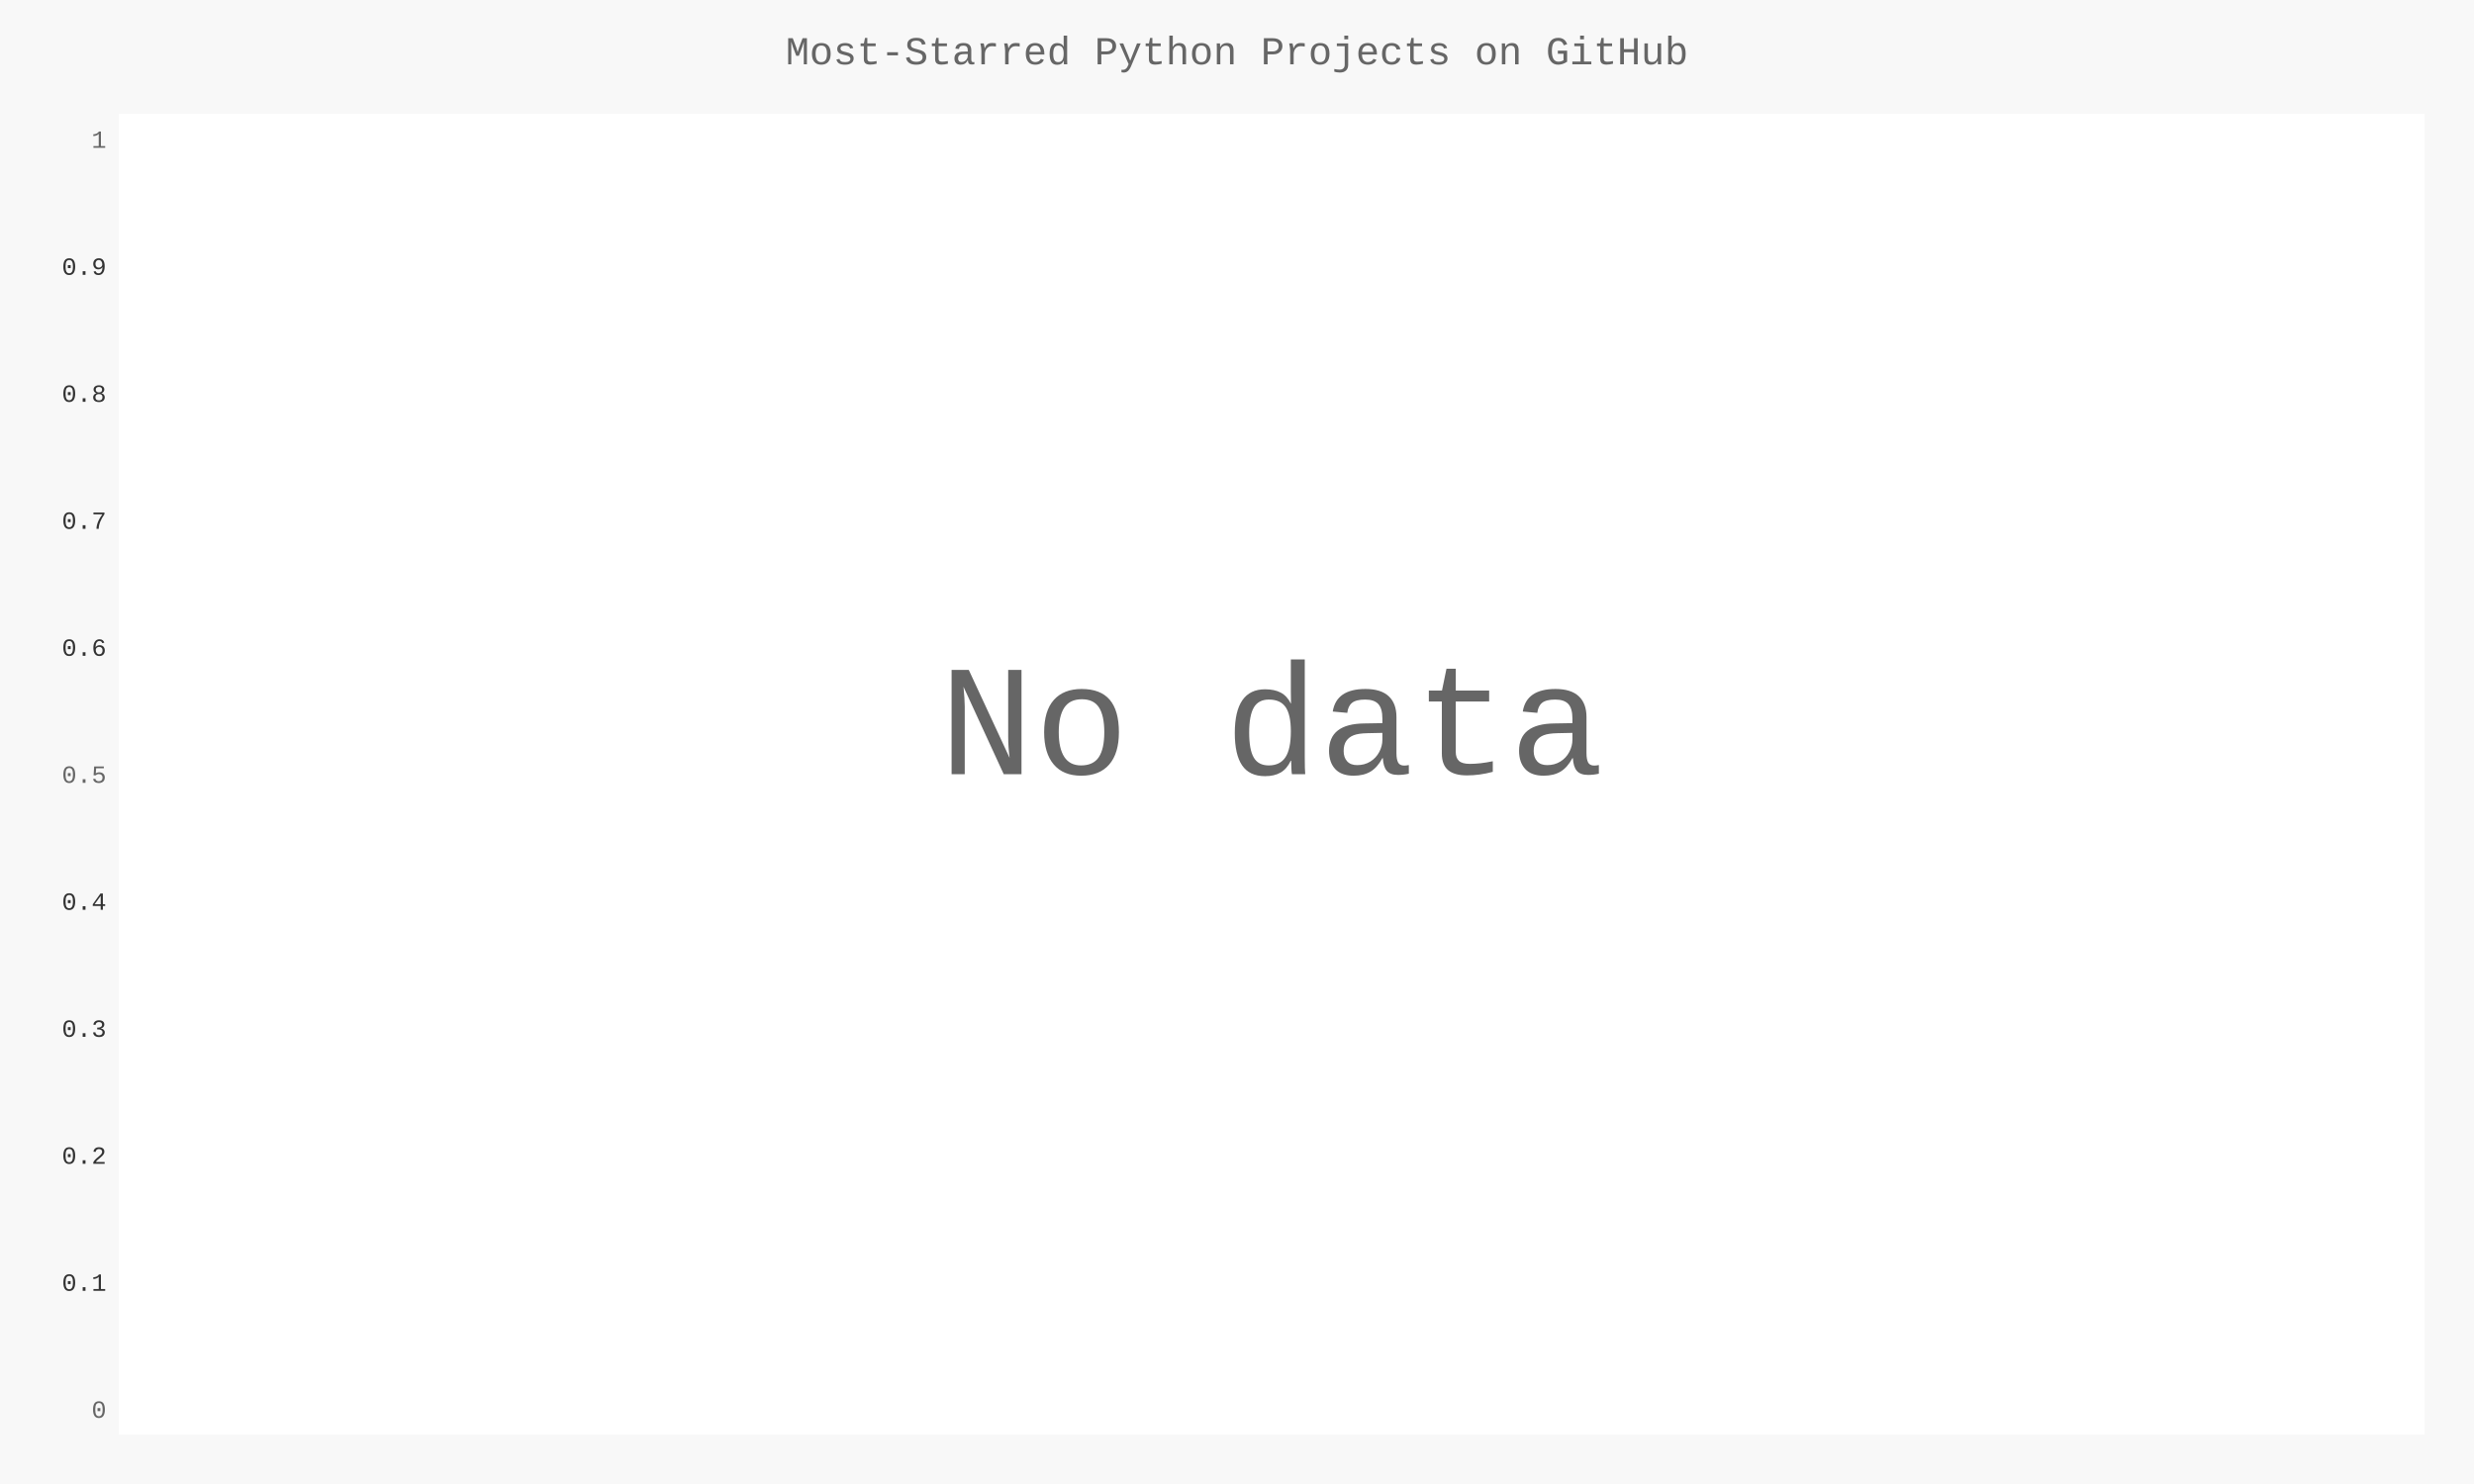
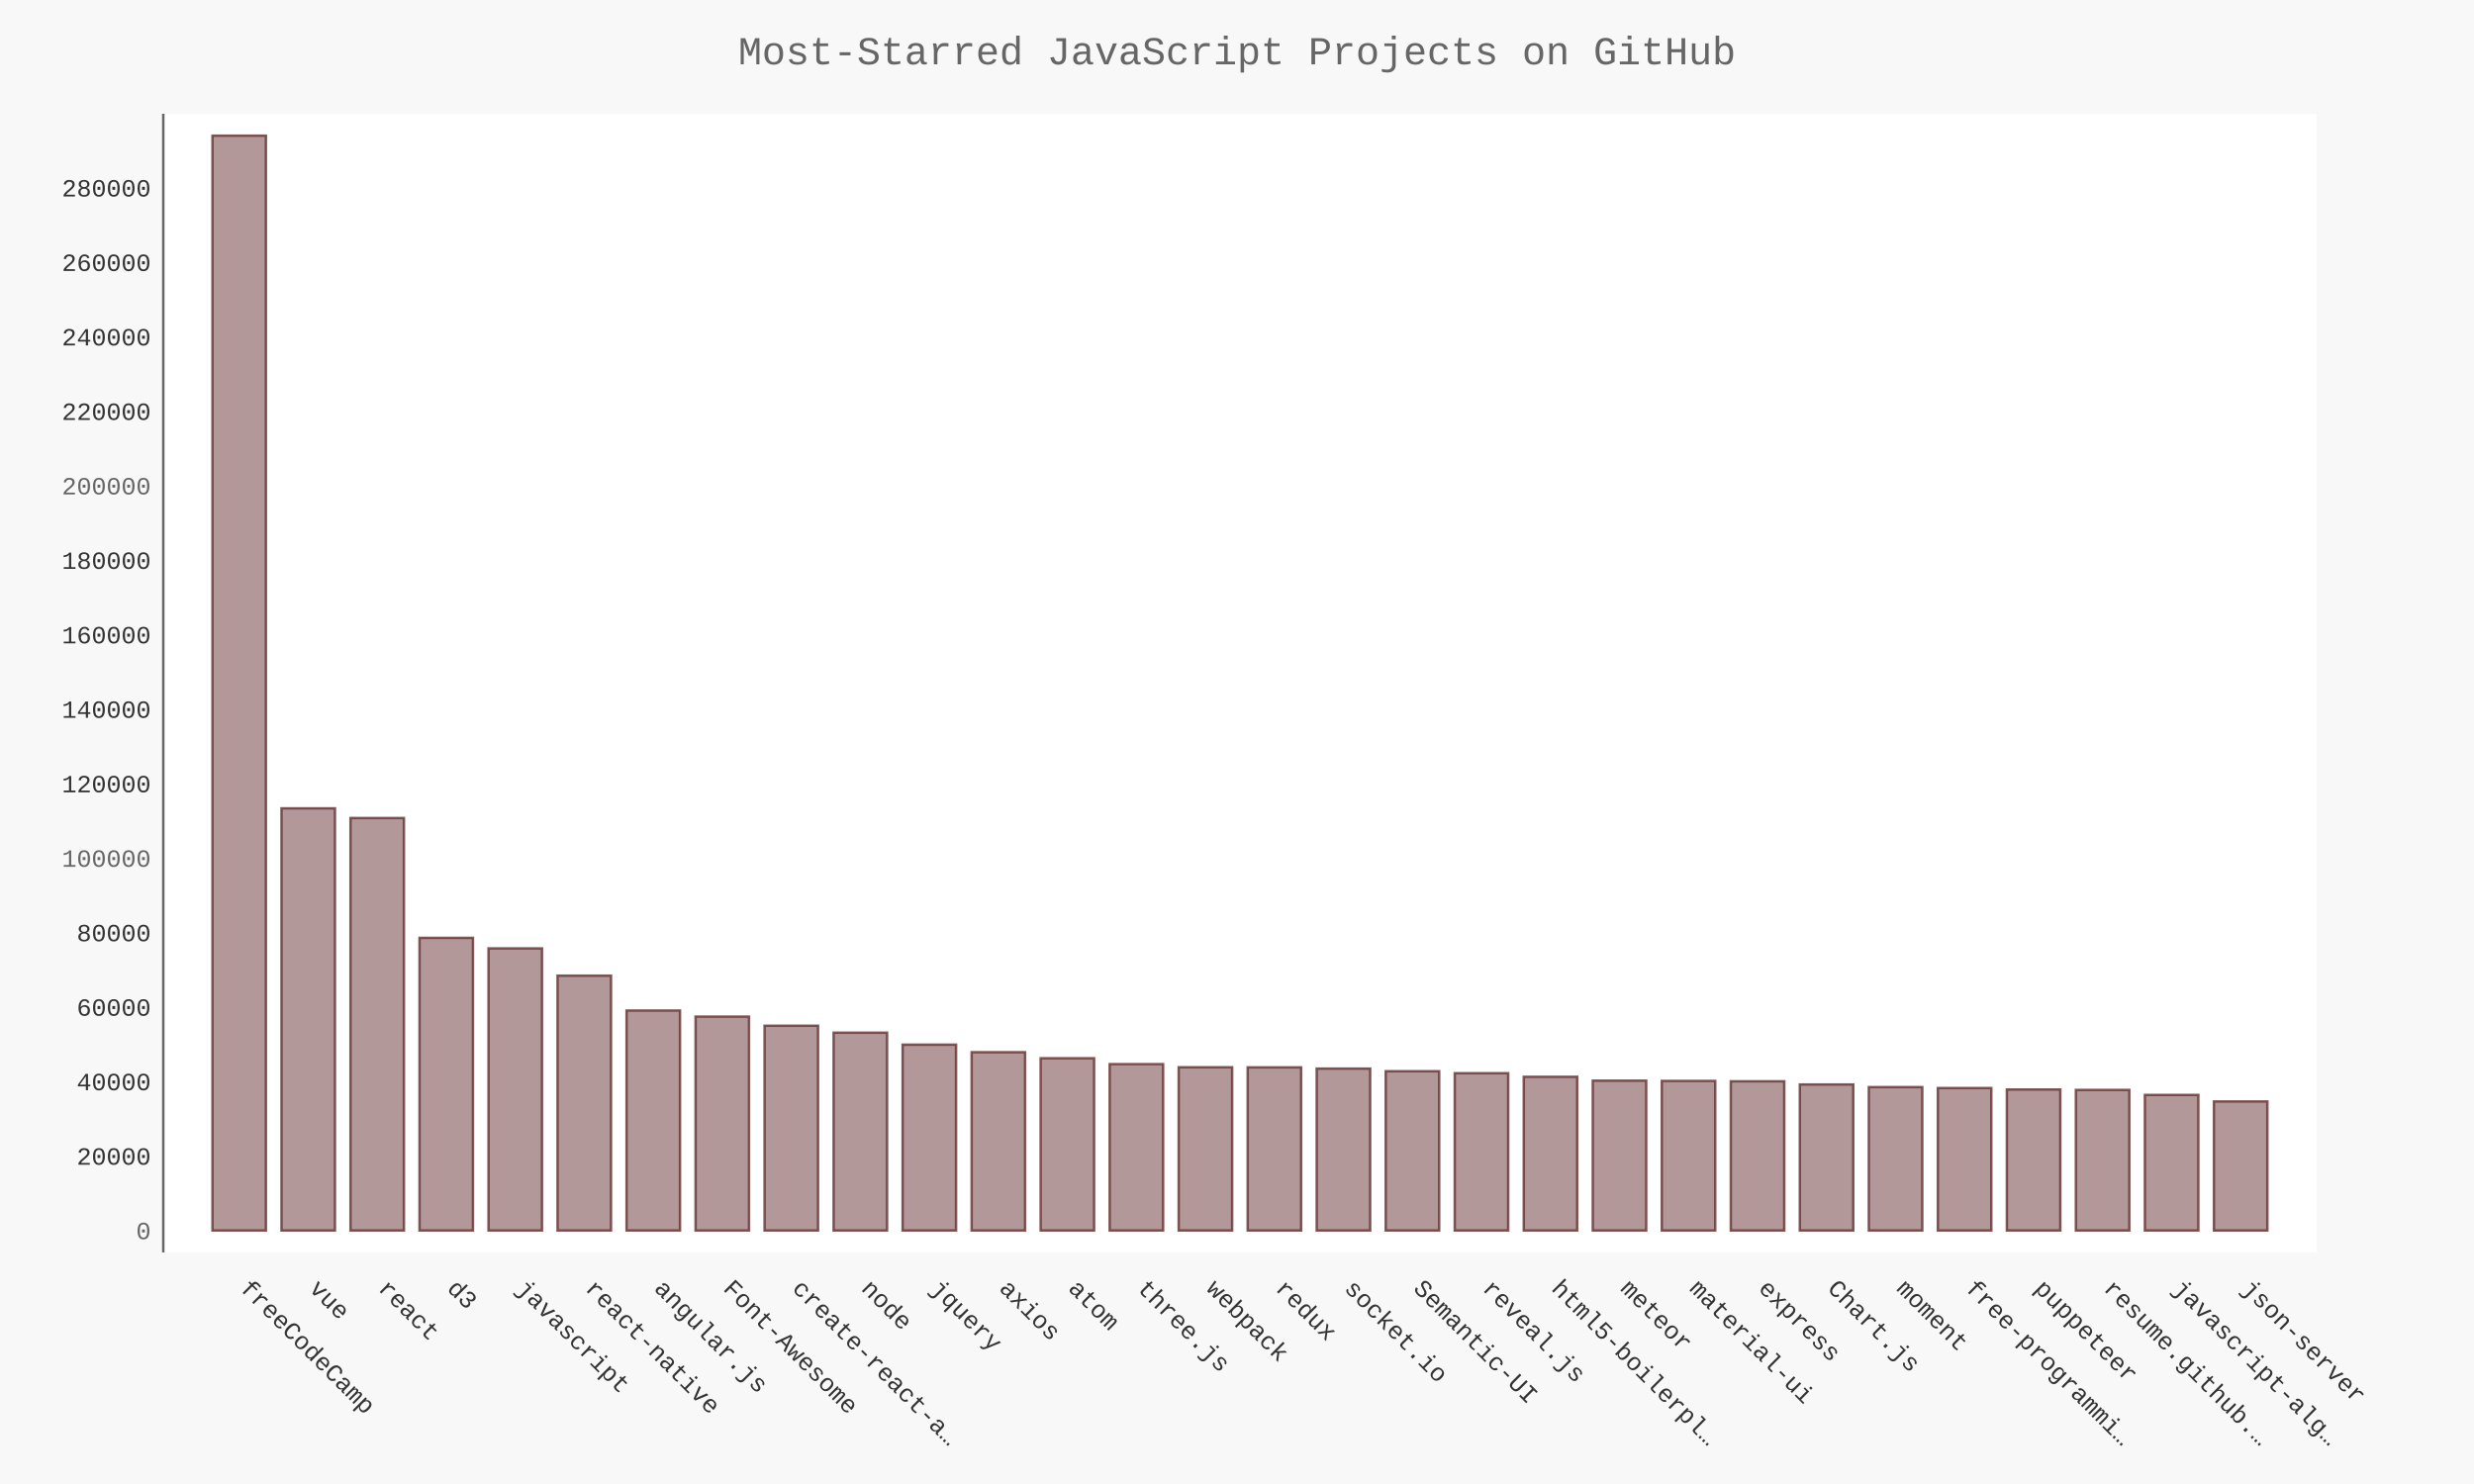
- <svg xmlns="http://www.w3.org/2000/svg" id="chart-2f68f3df-f0f2-4f6c-bfc4-39dc2b3f330e" class="pygal-chart" viewBox="0 0 1000 600">
+ <svg xmlns="http://www.w3.org/2000/svg" xmlns:xlink="http://www.w3.org/1999/xlink" id="chart-2c381af7-5553-4905-b56f-843aad7f88b8" class="pygal-chart" viewBox="0 0 1000 600">
  <defs>
-     <style type="text/css">#chart-2f68f3df-f0f2-4f6c-bfc4-39dc2b3f330e{-webkit-user-select:none;-webkit-font-smoothing:antialiased;font-family:Consolas,"Liberation Mono",Menlo,Courier,monospace}#chart-2f68f3df-f0f2-4f6c-bfc4-39dc2b3f330e .title{font-family:Consolas,"Liberation Mono",Menlo,Courier,monospace;font-size:16px}#chart-2f68f3df-f0f2-4f6c-bfc4-39dc2b3f330e .legends .legend text{font-family:Consolas,"Liberation Mono",Menlo,Courier,monospace;font-size:14px}#chart-2f68f3df-f0f2-4f6c-bfc4-39dc2b3f330e .axis text{font-family:Consolas,"Liberation Mono",Menlo,Courier,monospace;font-size:10px}#chart-2f68f3df-f0f2-4f6c-bfc4-39dc2b3f330e .axis text.major{font-family:Consolas,"Liberation Mono",Menlo,Courier,monospace;font-size:10px}#chart-2f68f3df-f0f2-4f6c-bfc4-39dc2b3f330e .text-overlay text.value{font-family:Consolas,"Liberation Mono",Menlo,Courier,monospace;font-size:16px}#chart-2f68f3df-f0f2-4f6c-bfc4-39dc2b3f330e .text-overlay text.label{font-family:Consolas,"Liberation Mono",Menlo,Courier,monospace;font-size:10px}#chart-2f68f3df-f0f2-4f6c-bfc4-39dc2b3f330e .tooltip{font-family:Consolas,"Liberation Mono",Menlo,Courier,monospace;font-size:14px}#chart-2f68f3df-f0f2-4f6c-bfc4-39dc2b3f330e text.no_data{font-family:Consolas,"Liberation Mono",Menlo,Courier,monospace;font-size:64px}
- #chart-2f68f3df-f0f2-4f6c-bfc4-39dc2b3f330e{background-color:#f8f8f8}#chart-2f68f3df-f0f2-4f6c-bfc4-39dc2b3f330e path,#chart-2f68f3df-f0f2-4f6c-bfc4-39dc2b3f330e line,#chart-2f68f3df-f0f2-4f6c-bfc4-39dc2b3f330e rect,#chart-2f68f3df-f0f2-4f6c-bfc4-39dc2b3f330e circle{-webkit-transition:250ms ease-in;-moz-transition:250ms ease-in;transition:250ms ease-in}#chart-2f68f3df-f0f2-4f6c-bfc4-39dc2b3f330e .graph &gt; .background{fill:#f8f8f8}#chart-2f68f3df-f0f2-4f6c-bfc4-39dc2b3f330e .plot &gt; .background{fill:#ffffff}#chart-2f68f3df-f0f2-4f6c-bfc4-39dc2b3f330e .graph{fill:#333}#chart-2f68f3df-f0f2-4f6c-bfc4-39dc2b3f330e text.no_data{fill:#666}#chart-2f68f3df-f0f2-4f6c-bfc4-39dc2b3f330e .title{fill:#666}#chart-2f68f3df-f0f2-4f6c-bfc4-39dc2b3f330e .legends .legend text{fill:#333}#chart-2f68f3df-f0f2-4f6c-bfc4-39dc2b3f330e .legends .legend:hover text{fill:#666}#chart-2f68f3df-f0f2-4f6c-bfc4-39dc2b3f330e .axis .line{stroke:#666}#chart-2f68f3df-f0f2-4f6c-bfc4-39dc2b3f330e .axis .guide.line{stroke:rgba(0,0,0,0.5)}#chart-2f68f3df-f0f2-4f6c-bfc4-39dc2b3f330e .axis .major.line{stroke:#333}#chart-2f68f3df-f0f2-4f6c-bfc4-39dc2b3f330e .axis text.major{fill:#666}#chart-2f68f3df-f0f2-4f6c-bfc4-39dc2b3f330e .axis.y .guides:hover .guide.line,#chart-2f68f3df-f0f2-4f6c-bfc4-39dc2b3f330e .line-graph .axis.x .guides:hover .guide.line,#chart-2f68f3df-f0f2-4f6c-bfc4-39dc2b3f330e .stackedline-graph .axis.x .guides:hover .guide.line,#chart-2f68f3df-f0f2-4f6c-bfc4-39dc2b3f330e .xy-graph .axis.x .guides:hover .guide.line{stroke:#666}#chart-2f68f3df-f0f2-4f6c-bfc4-39dc2b3f330e .axis .guides:hover text{fill:#666}#chart-2f68f3df-f0f2-4f6c-bfc4-39dc2b3f330e .reactive{fill-opacity:.5;stroke-opacity:.8}#chart-2f68f3df-f0f2-4f6c-bfc4-39dc2b3f330e .ci{stroke:#333}#chart-2f68f3df-f0f2-4f6c-bfc4-39dc2b3f330e .reactive.active,#chart-2f68f3df-f0f2-4f6c-bfc4-39dc2b3f330e .active .reactive{fill-opacity:.9;stroke-opacity:.9;stroke-width:4}#chart-2f68f3df-f0f2-4f6c-bfc4-39dc2b3f330e .ci .reactive.active{stroke-width:1.5}#chart-2f68f3df-f0f2-4f6c-bfc4-39dc2b3f330e .series text{fill:#666}#chart-2f68f3df-f0f2-4f6c-bfc4-39dc2b3f330e .tooltip rect{fill:#ffffff;stroke:#666;-webkit-transition:opacity 250ms ease-in;-moz-transition:opacity 250ms ease-in;transition:opacity 250ms ease-in}#chart-2f68f3df-f0f2-4f6c-bfc4-39dc2b3f330e .tooltip .label{fill:#333}#chart-2f68f3df-f0f2-4f6c-bfc4-39dc2b3f330e .tooltip .label{fill:#333}#chart-2f68f3df-f0f2-4f6c-bfc4-39dc2b3f330e .tooltip .legend{font-size:.8em;fill:rgba(0,0,0,0.5)}#chart-2f68f3df-f0f2-4f6c-bfc4-39dc2b3f330e .tooltip .x_label{font-size:.6em;fill:#666}#chart-2f68f3df-f0f2-4f6c-bfc4-39dc2b3f330e .tooltip .xlink{font-size:.5em;text-decoration:underline}#chart-2f68f3df-f0f2-4f6c-bfc4-39dc2b3f330e .tooltip .value{font-size:1.5em}#chart-2f68f3df-f0f2-4f6c-bfc4-39dc2b3f330e .bound{font-size:.5em}#chart-2f68f3df-f0f2-4f6c-bfc4-39dc2b3f330e .max-value{font-size:.75em;fill:rgba(0,0,0,0.5)}#chart-2f68f3df-f0f2-4f6c-bfc4-39dc2b3f330e .map-element{fill:#ffffff;stroke:rgba(0,0,0,0.5) !important}#chart-2f68f3df-f0f2-4f6c-bfc4-39dc2b3f330e .map-element .reactive{fill-opacity:inherit;stroke-opacity:inherit}
- #chart-2f68f3df-f0f2-4f6c-bfc4-39dc2b3f330e text.no_data{text-anchor:middle}#chart-2f68f3df-f0f2-4f6c-bfc4-39dc2b3f330e .guide.line{fill:none}#chart-2f68f3df-f0f2-4f6c-bfc4-39dc2b3f330e .centered{text-anchor:middle}#chart-2f68f3df-f0f2-4f6c-bfc4-39dc2b3f330e .title{text-anchor:middle}#chart-2f68f3df-f0f2-4f6c-bfc4-39dc2b3f330e .legends .legend text{fill-opacity:1}#chart-2f68f3df-f0f2-4f6c-bfc4-39dc2b3f330e .axis.x text{text-anchor:middle}#chart-2f68f3df-f0f2-4f6c-bfc4-39dc2b3f330e .axis.x:not(.web) text[transform]{text-anchor:start}#chart-2f68f3df-f0f2-4f6c-bfc4-39dc2b3f330e .axis.x:not(.web) text[transform].backwards{text-anchor:end}#chart-2f68f3df-f0f2-4f6c-bfc4-39dc2b3f330e .axis.y text{text-anchor:end}#chart-2f68f3df-f0f2-4f6c-bfc4-39dc2b3f330e .axis.y text[transform].backwards{text-anchor:start}#chart-2f68f3df-f0f2-4f6c-bfc4-39dc2b3f330e .axis.y2 text{text-anchor:start}#chart-2f68f3df-f0f2-4f6c-bfc4-39dc2b3f330e .axis.y2 text[transform].backwards{text-anchor:end}#chart-2f68f3df-f0f2-4f6c-bfc4-39dc2b3f330e .axis .guide.line{stroke-dasharray:4,4}#chart-2f68f3df-f0f2-4f6c-bfc4-39dc2b3f330e .axis .major.guide.line{stroke-dasharray:6,6}#chart-2f68f3df-f0f2-4f6c-bfc4-39dc2b3f330e .horizontal .axis.y .guide.line,#chart-2f68f3df-f0f2-4f6c-bfc4-39dc2b3f330e .horizontal .axis.y2 .guide.line,#chart-2f68f3df-f0f2-4f6c-bfc4-39dc2b3f330e .vertical .axis.x .guide.line{opacity:0}#chart-2f68f3df-f0f2-4f6c-bfc4-39dc2b3f330e .horizontal .axis.always_show .guide.line,#chart-2f68f3df-f0f2-4f6c-bfc4-39dc2b3f330e .vertical .axis.always_show .guide.line{opacity:1 !important}#chart-2f68f3df-f0f2-4f6c-bfc4-39dc2b3f330e .axis.y .guides:hover .guide.line,#chart-2f68f3df-f0f2-4f6c-bfc4-39dc2b3f330e .axis.y2 .guides:hover .guide.line,#chart-2f68f3df-f0f2-4f6c-bfc4-39dc2b3f330e .axis.x .guides:hover .guide.line{opacity:1}#chart-2f68f3df-f0f2-4f6c-bfc4-39dc2b3f330e .axis .guides:hover text{opacity:1}#chart-2f68f3df-f0f2-4f6c-bfc4-39dc2b3f330e .nofill{fill:none}#chart-2f68f3df-f0f2-4f6c-bfc4-39dc2b3f330e .subtle-fill{fill-opacity:.2}#chart-2f68f3df-f0f2-4f6c-bfc4-39dc2b3f330e .dot{stroke-width:1px;fill-opacity:1}#chart-2f68f3df-f0f2-4f6c-bfc4-39dc2b3f330e .dot.active{stroke-width:5px}#chart-2f68f3df-f0f2-4f6c-bfc4-39dc2b3f330e .dot.negative{fill:transparent}#chart-2f68f3df-f0f2-4f6c-bfc4-39dc2b3f330e text,#chart-2f68f3df-f0f2-4f6c-bfc4-39dc2b3f330e tspan{stroke:none !important}#chart-2f68f3df-f0f2-4f6c-bfc4-39dc2b3f330e .series text.active{opacity:1}#chart-2f68f3df-f0f2-4f6c-bfc4-39dc2b3f330e .tooltip rect{fill-opacity:.95;stroke-width:.5}#chart-2f68f3df-f0f2-4f6c-bfc4-39dc2b3f330e .tooltip text{fill-opacity:1}#chart-2f68f3df-f0f2-4f6c-bfc4-39dc2b3f330e .showable{visibility:hidden}#chart-2f68f3df-f0f2-4f6c-bfc4-39dc2b3f330e .showable.shown{visibility:visible}#chart-2f68f3df-f0f2-4f6c-bfc4-39dc2b3f330e .gauge-background{fill:rgba(229,229,229,1);stroke:none}#chart-2f68f3df-f0f2-4f6c-bfc4-39dc2b3f330e .bg-lines{stroke:#f8f8f8;stroke-width:2px}</style>
+     <style type="text/css">#chart-2c381af7-5553-4905-b56f-843aad7f88b8{-webkit-user-select:none;-webkit-font-smoothing:antialiased;font-family:Consolas,"Liberation Mono",Menlo,Courier,monospace}#chart-2c381af7-5553-4905-b56f-843aad7f88b8 .title{font-family:Consolas,"Liberation Mono",Menlo,Courier,monospace;font-size:16px}#chart-2c381af7-5553-4905-b56f-843aad7f88b8 .legends .legend text{font-family:Consolas,"Liberation Mono",Menlo,Courier,monospace;font-size:14px}#chart-2c381af7-5553-4905-b56f-843aad7f88b8 .axis text{font-family:Consolas,"Liberation Mono",Menlo,Courier,monospace;font-size:10px}#chart-2c381af7-5553-4905-b56f-843aad7f88b8 .axis text.major{font-family:Consolas,"Liberation Mono",Menlo,Courier,monospace;font-size:10px}#chart-2c381af7-5553-4905-b56f-843aad7f88b8 .text-overlay text.value{font-family:Consolas,"Liberation Mono",Menlo,Courier,monospace;font-size:16px}#chart-2c381af7-5553-4905-b56f-843aad7f88b8 .text-overlay text.label{font-family:Consolas,"Liberation Mono",Menlo,Courier,monospace;font-size:10px}#chart-2c381af7-5553-4905-b56f-843aad7f88b8 .tooltip{font-family:Consolas,"Liberation Mono",Menlo,Courier,monospace;font-size:14px}#chart-2c381af7-5553-4905-b56f-843aad7f88b8 text.no_data{font-family:Consolas,"Liberation Mono",Menlo,Courier,monospace;font-size:64px}
+ #chart-2c381af7-5553-4905-b56f-843aad7f88b8{background-color:#f8f8f8}#chart-2c381af7-5553-4905-b56f-843aad7f88b8 path,#chart-2c381af7-5553-4905-b56f-843aad7f88b8 line,#chart-2c381af7-5553-4905-b56f-843aad7f88b8 rect,#chart-2c381af7-5553-4905-b56f-843aad7f88b8 circle{-webkit-transition:250ms ease-in;-moz-transition:250ms ease-in;transition:250ms ease-in}#chart-2c381af7-5553-4905-b56f-843aad7f88b8 .graph &gt; .background{fill:#f8f8f8}#chart-2c381af7-5553-4905-b56f-843aad7f88b8 .plot &gt; .background{fill:#ffffff}#chart-2c381af7-5553-4905-b56f-843aad7f88b8 .graph{fill:#333}#chart-2c381af7-5553-4905-b56f-843aad7f88b8 text.no_data{fill:#666}#chart-2c381af7-5553-4905-b56f-843aad7f88b8 .title{fill:#666}#chart-2c381af7-5553-4905-b56f-843aad7f88b8 .legends .legend text{fill:#333}#chart-2c381af7-5553-4905-b56f-843aad7f88b8 .legends .legend:hover text{fill:#666}#chart-2c381af7-5553-4905-b56f-843aad7f88b8 .axis .line{stroke:#666}#chart-2c381af7-5553-4905-b56f-843aad7f88b8 .axis .guide.line{stroke:rgba(0,0,0,0.5)}#chart-2c381af7-5553-4905-b56f-843aad7f88b8 .axis .major.line{stroke:#333}#chart-2c381af7-5553-4905-b56f-843aad7f88b8 .axis text.major{fill:#666}#chart-2c381af7-5553-4905-b56f-843aad7f88b8 .axis.y .guides:hover .guide.line,#chart-2c381af7-5553-4905-b56f-843aad7f88b8 .line-graph .axis.x .guides:hover .guide.line,#chart-2c381af7-5553-4905-b56f-843aad7f88b8 .stackedline-graph .axis.x .guides:hover .guide.line,#chart-2c381af7-5553-4905-b56f-843aad7f88b8 .xy-graph .axis.x .guides:hover .guide.line{stroke:#666}#chart-2c381af7-5553-4905-b56f-843aad7f88b8 .axis .guides:hover text{fill:#666}#chart-2c381af7-5553-4905-b56f-843aad7f88b8 .reactive{fill-opacity:.5;stroke-opacity:.8}#chart-2c381af7-5553-4905-b56f-843aad7f88b8 .ci{stroke:#333}#chart-2c381af7-5553-4905-b56f-843aad7f88b8 .reactive.active,#chart-2c381af7-5553-4905-b56f-843aad7f88b8 .active .reactive{fill-opacity:.9;stroke-opacity:.9;stroke-width:4}#chart-2c381af7-5553-4905-b56f-843aad7f88b8 .ci .reactive.active{stroke-width:1.5}#chart-2c381af7-5553-4905-b56f-843aad7f88b8 .series text{fill:#666}#chart-2c381af7-5553-4905-b56f-843aad7f88b8 .tooltip rect{fill:#ffffff;stroke:#666;-webkit-transition:opacity 250ms ease-in;-moz-transition:opacity 250ms ease-in;transition:opacity 250ms ease-in}#chart-2c381af7-5553-4905-b56f-843aad7f88b8 .tooltip .label{fill:#333}#chart-2c381af7-5553-4905-b56f-843aad7f88b8 .tooltip .label{fill:#333}#chart-2c381af7-5553-4905-b56f-843aad7f88b8 .tooltip .legend{font-size:.8em;fill:rgba(0,0,0,0.5)}#chart-2c381af7-5553-4905-b56f-843aad7f88b8 .tooltip .x_label{font-size:.6em;fill:#666}#chart-2c381af7-5553-4905-b56f-843aad7f88b8 .tooltip .xlink{font-size:.5em;text-decoration:underline}#chart-2c381af7-5553-4905-b56f-843aad7f88b8 .tooltip .value{font-size:1.5em}#chart-2c381af7-5553-4905-b56f-843aad7f88b8 .bound{font-size:.5em}#chart-2c381af7-5553-4905-b56f-843aad7f88b8 .max-value{font-size:.75em;fill:rgba(0,0,0,0.5)}#chart-2c381af7-5553-4905-b56f-843aad7f88b8 .map-element{fill:#ffffff;stroke:rgba(0,0,0,0.5) !important}#chart-2c381af7-5553-4905-b56f-843aad7f88b8 .map-element .reactive{fill-opacity:inherit;stroke-opacity:inherit}#chart-2c381af7-5553-4905-b56f-843aad7f88b8 .color-0,#chart-2c381af7-5553-4905-b56f-843aad7f88b8 .color-0 a:visited{stroke:#663333;fill:#663333}#chart-2c381af7-5553-4905-b56f-843aad7f88b8 .text-overlay .color-0 text{fill:black}
+ #chart-2c381af7-5553-4905-b56f-843aad7f88b8 text.no_data{text-anchor:middle}#chart-2c381af7-5553-4905-b56f-843aad7f88b8 .guide.line{fill:none}#chart-2c381af7-5553-4905-b56f-843aad7f88b8 .centered{text-anchor:middle}#chart-2c381af7-5553-4905-b56f-843aad7f88b8 .title{text-anchor:middle}#chart-2c381af7-5553-4905-b56f-843aad7f88b8 .legends .legend text{fill-opacity:1}#chart-2c381af7-5553-4905-b56f-843aad7f88b8 .axis.x text{text-anchor:middle}#chart-2c381af7-5553-4905-b56f-843aad7f88b8 .axis.x:not(.web) text[transform]{text-anchor:start}#chart-2c381af7-5553-4905-b56f-843aad7f88b8 .axis.x:not(.web) text[transform].backwards{text-anchor:end}#chart-2c381af7-5553-4905-b56f-843aad7f88b8 .axis.y text{text-anchor:end}#chart-2c381af7-5553-4905-b56f-843aad7f88b8 .axis.y text[transform].backwards{text-anchor:start}#chart-2c381af7-5553-4905-b56f-843aad7f88b8 .axis.y2 text{text-anchor:start}#chart-2c381af7-5553-4905-b56f-843aad7f88b8 .axis.y2 text[transform].backwards{text-anchor:end}#chart-2c381af7-5553-4905-b56f-843aad7f88b8 .axis .guide.line{stroke-dasharray:4,4}#chart-2c381af7-5553-4905-b56f-843aad7f88b8 .axis .major.guide.line{stroke-dasharray:6,6}#chart-2c381af7-5553-4905-b56f-843aad7f88b8 .horizontal .axis.y .guide.line,#chart-2c381af7-5553-4905-b56f-843aad7f88b8 .horizontal .axis.y2 .guide.line,#chart-2c381af7-5553-4905-b56f-843aad7f88b8 .vertical .axis.x .guide.line{opacity:0}#chart-2c381af7-5553-4905-b56f-843aad7f88b8 .horizontal .axis.always_show .guide.line,#chart-2c381af7-5553-4905-b56f-843aad7f88b8 .vertical .axis.always_show .guide.line{opacity:1 !important}#chart-2c381af7-5553-4905-b56f-843aad7f88b8 .axis.y .guides:hover .guide.line,#chart-2c381af7-5553-4905-b56f-843aad7f88b8 .axis.y2 .guides:hover .guide.line,#chart-2c381af7-5553-4905-b56f-843aad7f88b8 .axis.x .guides:hover .guide.line{opacity:1}#chart-2c381af7-5553-4905-b56f-843aad7f88b8 .axis .guides:hover text{opacity:1}#chart-2c381af7-5553-4905-b56f-843aad7f88b8 .nofill{fill:none}#chart-2c381af7-5553-4905-b56f-843aad7f88b8 .subtle-fill{fill-opacity:.2}#chart-2c381af7-5553-4905-b56f-843aad7f88b8 .dot{stroke-width:1px;fill-opacity:1}#chart-2c381af7-5553-4905-b56f-843aad7f88b8 .dot.active{stroke-width:5px}#chart-2c381af7-5553-4905-b56f-843aad7f88b8 .dot.negative{fill:transparent}#chart-2c381af7-5553-4905-b56f-843aad7f88b8 text,#chart-2c381af7-5553-4905-b56f-843aad7f88b8 tspan{stroke:none !important}#chart-2c381af7-5553-4905-b56f-843aad7f88b8 .series text.active{opacity:1}#chart-2c381af7-5553-4905-b56f-843aad7f88b8 .tooltip rect{fill-opacity:.95;stroke-width:.5}#chart-2c381af7-5553-4905-b56f-843aad7f88b8 .tooltip text{fill-opacity:1}#chart-2c381af7-5553-4905-b56f-843aad7f88b8 .showable{visibility:hidden}#chart-2c381af7-5553-4905-b56f-843aad7f88b8 .showable.shown{visibility:visible}#chart-2c381af7-5553-4905-b56f-843aad7f88b8 .gauge-background{fill:rgba(229,229,229,1);stroke:none}#chart-2c381af7-5553-4905-b56f-843aad7f88b8 .bg-lines{stroke:#f8f8f8;stroke-width:2px}</style>
  </defs>
  <g class="graph bar-graph vertical">
    <rect class="background" height="600" width="1000" x="0" y="0" />
-     <g class="plot" transform="translate(48, 46)">
-       <rect class="background" height="534" width="932.0" x="0" y="0" />
+     <g class="plot" transform="translate(66, 46)">
+       <rect class="background" height="460.36" width="870.36" x="0" y="0" />
      <g class="axis y">
        <g class="guides">
-           <text class="major" x="-5" y="527.231">0</text>
-         </g>
-         <g class="guides">
-           <text class="" x="-5" y="475.885">0.1</text>
-         </g>
-         <g class="guides">
-           <text class="" x="-5" y="424.538">0.2</text>
-         </g>
-         <g class="guides">
-           <text class="" x="-5" y="373.192">0.3</text>
-         </g>
-         <g class="guides">
-           <text class="" x="-5" y="321.846">0.4</text>
-         </g>
-         <g class="guides">
-           <text class="major" x="-5" y="270.5">0.5</text>
-         </g>
-         <g class="guides">
-           <text class="" x="-5" y="219.154">0.6</text>
-         </g>
-         <g class="guides">
-           <text class="" x="-5" y="167.808">0.7</text>
-         </g>
-         <g class="guides">
-           <text class="" x="-5" y="116.462">0.8</text>
-         </g>
-         <g class="guides">
-           <text class="" x="-5" y="65.115">0.9</text>
-         </g>
-         <g class="guides">
-           <text class="major" x="-5" y="13.769">1</text>
+           <text class="major" x="-5" y="455.007">0</text>
+         </g>
+         <g class="guides">
+           <text class="" x="-5" y="424.895">20000</text>
+         </g>
+         <g class="guides">
+           <text class="" x="-5" y="394.783">40000</text>
+         </g>
+         <g class="guides">
+           <text class="" x="-5" y="364.671">60000</text>
+         </g>
+         <g class="guides">
+           <text class="" x="-5" y="334.559">80000</text>
+         </g>
+         <g class="guides">
+           <text class="major" x="-5" y="304.447">100000</text>
+         </g>
+         <g class="guides">
+           <text class="" x="-5" y="274.335">120000</text>
+         </g>
+         <g class="guides">
+           <text class="" x="-5" y="244.223">140000</text>
+         </g>
+         <g class="guides">
+           <text class="" x="-5" y="214.111">160000</text>
+         </g>
+         <g class="guides">
+           <text class="" x="-5" y="183.999">180000</text>
+         </g>
+         <g class="guides">
+           <text class="major" x="-5" y="153.887">200000</text>
+         </g>
+         <g class="guides">
+           <text class="" x="-5" y="123.775">220000</text>
+         </g>
+         <g class="guides">
+           <text class="" x="-5" y="93.663">240000</text>
+         </g>
+         <g class="guides">
+           <text class="" x="-5" y="63.551">260000</text>
+         </g>
+         <g class="guides">
+           <text class="" x="-5" y="33.439">280000</text>
        </g>
      </g>
+       <g class="axis x">
+         <path class="line" d="M0 0 v460.36" />
+         <g class="guides">
+           <path class="guide line" d="M30.686 0 v460.36" />
+           <text class="" x="30.686" y="475.36" transform="rotate(45 30.68578 475.3604)">freeCodeCamp</text>
+         </g>
+         <g class="guides">
+           <path class="guide line" d="M58.582 0 v460.36" />
+           <text class="" x="58.582" y="475.36" transform="rotate(45 58.58195 475.3604)">vue</text>
+         </g>
+         <g class="guides">
+           <path class="guide line" d="M86.478 0 v460.36" />
+           <text class="" x="86.478" y="475.36" transform="rotate(45 86.47812 475.3604)">react</text>
+         </g>
+         <g class="guides">
+           <path class="guide line" d="M114.374 0 v460.36" />
+           <text class="" x="114.374" y="475.36" transform="rotate(45 114.3743 475.3604)">d3</text>
+         </g>
+         <g class="guides">
+           <path class="guide line" d="M142.27 0 v460.36" />
+           <text class="" x="142.27" y="475.36" transform="rotate(45 142.2704 475.3604)">javascript</text>
+         </g>
+         <g class="guides">
+           <path class="guide line" d="M170.167 0 v460.36" />
+           <text class="" x="170.167" y="475.36" transform="rotate(45 170.1666 475.3604)">react-native</text>
+         </g>
+         <g class="guides">
+           <path class="guide line" d="M198.063 0 v460.36" />
+           <text class="" x="198.063" y="475.36" transform="rotate(45 198.0628 475.3604)">angular.js</text>
+         </g>
+         <g class="guides">
+           <path class="guide line" d="M225.959 0 v460.36" />
+           <text class="" x="225.959" y="475.36" transform="rotate(45 225.9589 475.3604)">Font-Awesome</text>
+         </g>
+         <g class="guides">
+           <path class="guide line" d="M253.855 0 v460.36" />
+           <text class="" x="253.855" y="475.36" transform="rotate(45 253.8551 475.3604)">create-react-a…</text>
+         </g>
+         <g class="guides">
+           <path class="guide line" d="M281.751 0 v460.36" />
+           <text class="" x="281.751" y="475.36" transform="rotate(45 281.7513 475.3604)">node</text>
+         </g>
+         <g class="guides">
+           <path class="guide line" d="M309.647 0 v460.36" />
+           <text class="" x="309.647" y="475.36" transform="rotate(45 309.6474 475.3604)">jquery</text>
+         </g>
+         <g class="guides">
+           <path class="guide line" d="M337.544 0 v460.36" />
+           <text class="" x="337.544" y="475.36" transform="rotate(45 337.5436 475.3604)">axios</text>
+         </g>
+         <g class="guides">
+           <path class="guide line" d="M365.44 0 v460.36" />
+           <text class="" x="365.44" y="475.36" transform="rotate(45 365.4398 475.3604)">atom</text>
+         </g>
+         <g class="guides">
+           <path class="guide line" d="M393.336 0 v460.36" />
+           <text class="" x="393.336" y="475.36" transform="rotate(45 393.3359 475.3604)">three.js</text>
+         </g>
+         <g class="guides">
+           <path class="guide line" d="M421.232 0 v460.36" />
+           <text class="" x="421.232" y="475.36" transform="rotate(45 421.2321 475.3604)">webpack</text>
+         </g>
+         <g class="guides">
+           <path class="guide line" d="M449.128 0 v460.36" />
+           <text class="" x="449.128" y="475.36" transform="rotate(45 449.1283 475.3604)">redux</text>
+         </g>
+         <g class="guides">
+           <path class="guide line" d="M477.024 0 v460.36" />
+           <text class="" x="477.024" y="475.36" transform="rotate(45 477.0244 475.3604)">socket.io</text>
+         </g>
+         <g class="guides">
+           <path class="guide line" d="M504.921 0 v460.36" />
+           <text class="" x="504.921" y="475.36" transform="rotate(45 504.9206 475.3604)">Semantic-UI</text>
+         </g>
+         <g class="guides">
+           <path class="guide line" d="M532.817 0 v460.36" />
+           <text class="" x="532.817" y="475.36" transform="rotate(45 532.8168 475.3604)">reveal.js</text>
+         </g>
+         <g class="guides">
+           <path class="guide line" d="M560.713 0 v460.36" />
+           <text class="" x="560.713" y="475.36" transform="rotate(45 560.7129 475.3604)">html5-boilerpl…</text>
+         </g>
+         <g class="guides">
+           <path class="guide line" d="M588.609 0 v460.36" />
+           <text class="" x="588.609" y="475.36" transform="rotate(45 588.6091 475.3604)">meteor</text>
+         </g>
+         <g class="guides">
+           <path class="guide line" d="M616.505 0 v460.36" />
+           <text class="" x="616.505" y="475.36" transform="rotate(45 616.5053 475.3604)">material-ui</text>
+         </g>
+         <g class="guides">
+           <path class="guide line" d="M644.401 0 v460.36" />
+           <text class="" x="644.401" y="475.36" transform="rotate(45 644.4014 475.3604)">express</text>
+         </g>
+         <g class="guides">
+           <path class="guide line" d="M672.298 0 v460.36" />
+           <text class="" x="672.298" y="475.36" transform="rotate(45 672.2976 475.3604)">Chart.js</text>
+         </g>
+         <g class="guides">
+           <path class="guide line" d="M700.194 0 v460.36" />
+           <text class="" x="700.194" y="475.36" transform="rotate(45 700.1938 475.3604)">moment</text>
+         </g>
+         <g class="guides">
+           <path class="guide line" d="M728.09 0 v460.36" />
+           <text class="" x="728.09" y="475.36" transform="rotate(45 728.0899 475.3604)">free-programmi…</text>
+         </g>
+         <g class="guides">
+           <path class="guide line" d="M755.986 0 v460.36" />
+           <text class="" x="755.986" y="475.36" transform="rotate(45 755.9861 475.3604)">puppeteer</text>
+         </g>
+         <g class="guides">
+           <path class="guide line" d="M783.882 0 v460.36" />
+           <text class="" x="783.882" y="475.36" transform="rotate(45 783.8823 475.3604)">resume.github.…</text>
+         </g>
+         <g class="guides">
+           <path class="guide line" d="M811.778 0 v460.36" />
+           <text class="" x="811.778" y="475.36" transform="rotate(45 811.7784 475.3604)">javascript-alg…</text>
+         </g>
+         <g class="guides">
+           <path class="guide line" d="M839.675 0 v460.36" />
+           <text class="" x="839.675" y="475.36" transform="rotate(45 839.6746 475.3604)">json-server</text>
+         </g>
+       </g>
+       <g class="series serie-0 color-0">
+         <g class="bars">
+           <g class="bar">
+             <a target="_blank" xlink:href="https://github.com/freeCodeCamp/freeCodeCamp">
+               <rect class="rect reactive tooltip-trigger" height="442.654" rx="0" ry="0" width="21.603" x="19.884" y="8.853" />
+             </a>
+           </g>
+           <g class="bar">
+             <a target="_blank" xlink:href="https://github.com/vuejs/vue">
+               <rect class="rect reactive tooltip-trigger" height="170.69" rx="0" ry="0" width="21.603" x="47.781" y="280.817" />
+             </a>
+           </g>
+           <g class="bar">
+             <a target="_blank" xlink:href="https://github.com/facebook/react">
+               <rect class="rect reactive tooltip-trigger" height="166.774" rx="0" ry="0" width="21.603" x="75.677" y="284.733" />
+             </a>
+           </g>
+           <g class="bar">
+             <a target="_blank" xlink:href="https://github.com/d3/d3">
+               <rect class="rect reactive tooltip-trigger" height="118.324" rx="0" ry="0" width="21.603" x="103.573" y="333.184" />
+             </a>
+           </g>
+           <g class="bar">
+             <a target="_blank" xlink:href="https://github.com/airbnb/javascript">
+               <rect class="rect reactive tooltip-trigger" height="114.057" rx="0" ry="0" width="21.603" x="131.469" y="337.451" />
+             </a>
+           </g>
+           <g class="bar">
+             <a target="_blank" xlink:href="https://github.com/facebook/react-native">
+               <rect class="rect reactive tooltip-trigger" height="103.037" rx="0" ry="0" width="21.603" x="159.365" y="348.47" />
+             </a>
+           </g>
+           <g class="bar">
+             <a target="_blank" xlink:href="https://github.com/angular/angular.js">
+               <rect class="rect reactive tooltip-trigger" height="88.933" rx="0" ry="0" width="21.603" x="187.261" y="362.574" />
+             </a>
+           </g>
+           <g class="bar">
+             <a target="_blank" xlink:href="https://github.com/FortAwesome/Font-Awesome">
+               <rect class="rect reactive tooltip-trigger" height="86.482" rx="0" ry="0" width="21.603" x="215.158" y="365.026" />
+             </a>
+           </g>
+           <g class="bar">
+             <a target="_blank" xlink:href="https://github.com/facebook/create-react-app">
+               <rect class="rect reactive tooltip-trigger" height="82.795" rx="0" ry="0" width="21.603" x="243.054" y="368.713" />
+             </a>
+           </g>
+           <g class="bar">
+             <a target="_blank" xlink:href="https://github.com/nodejs/node">
+               <rect class="rect reactive tooltip-trigger" height="79.981" rx="0" ry="0" width="21.603" x="270.95" y="371.527" />
+             </a>
+           </g>
+           <g class="bar">
+             <a target="_blank" xlink:href="https://github.com/jquery/jquery">
+               <rect class="rect reactive tooltip-trigger" height="75.131" rx="0" ry="0" width="21.603" x="298.846" y="376.376" />
+             </a>
+           </g>
+           <g class="bar">
+             <a target="_blank" xlink:href="https://github.com/axios/axios">
+               <rect class="rect reactive tooltip-trigger" height="72.078" rx="0" ry="0" width="21.603" x="326.742" y="379.43" />
+             </a>
+           </g>
+           <g class="bar">
+             <a target="_blank" xlink:href="https://github.com/atom/atom">
+               <rect class="rect reactive tooltip-trigger" height="69.64" rx="0" ry="0" width="21.603" x="354.638" y="381.867" />
+             </a>
+           </g>
+           <g class="bar">
+             <a target="_blank" xlink:href="https://github.com/mrdoob/three.js">
+               <rect class="rect reactive tooltip-trigger" height="67.266" rx="0" ry="0" width="21.603" x="382.535" y="384.242" />
+             </a>
+           </g>
+           <g class="bar">
+             <a target="_blank" xlink:href="https://github.com/webpack/webpack">
+               <rect class="rect reactive tooltip-trigger" height="65.998" rx="0" ry="0" width="21.603" x="410.431" y="385.509" />
+             </a>
+           </g>
+           <g class="bar">
+             <a target="_blank" xlink:href="https://github.com/reduxjs/redux">
+               <rect class="rect reactive tooltip-trigger" height="65.96" rx="0" ry="0" width="21.603" x="438.327" y="385.547" />
+             </a>
+           </g>
+           <g class="bar">
+             <a target="_blank" xlink:href="https://github.com/socketio/socket.io">
+               <rect class="rect reactive tooltip-trigger" height="65.461" rx="0" ry="0" width="21.603" x="466.223" y="386.047" />
+             </a>
+           </g>
+           <g class="bar">
+             <a target="_blank" xlink:href="https://github.com/Semantic-Org/Semantic-UI">
+               <rect class="rect reactive tooltip-trigger" height="64.396" rx="0" ry="0" width="21.603" x="494.119" y="387.111" />
+             </a>
+           </g>
+           <g class="bar">
+             <a target="_blank" xlink:href="https://github.com/hakimel/reveal.js">
+               <rect class="rect reactive tooltip-trigger" height="63.595" rx="0" ry="0" width="21.603" x="522.015" y="387.912" />
+             </a>
+           </g>
+           <g class="bar">
+             <a target="_blank" xlink:href="https://github.com/h5bp/html5-boilerplate">
+               <rect class="rect reactive tooltip-trigger" height="62.139" rx="0" ry="0" width="21.603" x="549.912" y="389.368" />
+             </a>
+           </g>
+           <g class="bar">
+             <a target="_blank" xlink:href="https://github.com/meteor/meteor">
+               <rect class="rect reactive tooltip-trigger" height="60.582" rx="0" ry="0" width="21.603" x="577.808" y="390.925" />
+             </a>
+           </g>
+           <g class="bar">
+             <a target="_blank" xlink:href="https://github.com/mui-org/material-ui">
+               <rect class="rect reactive tooltip-trigger" height="60.471" rx="0" ry="0" width="21.603" x="605.704" y="391.036" />
+             </a>
+           </g>
+           <g class="bar">
+             <a target="_blank" xlink:href="https://github.com/expressjs/express">
+               <rect class="rect reactive tooltip-trigger" height="60.328" rx="0" ry="0" width="21.603" x="633.6" y="391.179" />
+             </a>
+           </g>
+           <g class="bar">
+             <a target="_blank" xlink:href="https://github.com/chartjs/Chart.js">
+               <rect class="rect reactive tooltip-trigger" height="59.039" rx="0" ry="0" width="21.603" x="661.496" y="392.468" />
+             </a>
+           </g>
+           <g class="bar">
+             <a target="_blank" xlink:href="https://github.com/moment/moment">
+               <rect class="rect reactive tooltip-trigger" height="57.978" rx="0" ry="0" width="21.603" x="689.392" y="393.53" />
+             </a>
+           </g>
+           <g class="bar">
+             <a target="_blank" xlink:href="https://github.com/justjavac/free-programming-books-zh_CN">
+               <rect class="rect reactive tooltip-trigger" height="57.604" rx="0" ry="0" width="21.603" x="717.289" y="393.903" />
+             </a>
+           </g>
+           <g class="bar">
+             <a target="_blank" xlink:href="https://github.com/GoogleChrome/puppeteer">
+               <rect class="rect reactive tooltip-trigger" height="57.008" rx="0" ry="0" width="21.603" x="745.185" y="394.499" />
+             </a>
+           </g>
+           <g class="bar">
+             <a target="_blank" xlink:href="https://github.com/resume/resume.github.com">
+               <rect class="rect reactive tooltip-trigger" height="56.839" rx="0" ry="0" width="21.603" x="773.081" y="394.668" />
+             </a>
+           </g>
+           <g class="bar">
+             <a target="_blank" xlink:href="https://github.com/trekhleb/javascript-algorithms">
+               <rect class="rect reactive tooltip-trigger" height="54.816" rx="0" ry="0" width="21.603" x="800.977" y="396.691" />
+             </a>
+           </g>
+           <g class="bar">
+             <a target="_blank" xlink:href="https://github.com/typicode/json-server">
+               <rect class="rect reactive tooltip-trigger" height="52.175" rx="0" ry="0" width="21.603" x="828.873" y="399.332" />
+             </a>
+           </g>
+         </g>
+       </g>
    </g>
    <g class="titles">
-       <text class="title plot_title" x="500.0" y="26">Most-Starred Python Projects on GitHub</text>
-     </g>
-     <g class="plot overlay" transform="translate(48, 46)" />
-     <g class="plot text-overlay" transform="translate(48, 46)">
-       <text class="no_data" x="466.0" y="267.0">No data</text>
-     </g>
-     <g class="plot tooltip-overlay" transform="translate(48, 46)">
+       <text class="title plot_title" x="500.0" y="26">Most-Starred JavaScript Projects on GitHub</text>
+     </g>
+     <g class="plot overlay" transform="translate(66, 46)">
+       <g class="series serie-0 color-0" />
+     </g>
+     <g class="plot text-overlay" transform="translate(66, 46)">
+       <g class="series serie-0 color-0" />
+     </g>
+     <g class="plot tooltip-overlay" transform="translate(66, 46)">
      <g class="tooltip" style="opacity: 0" transform="translate(0 0)">
        <rect class="tooltip-box" height="0" rx="0" ry="0" width="0" />
        <g class="text" />
      </g>
    </g>
  </g>
</svg>
